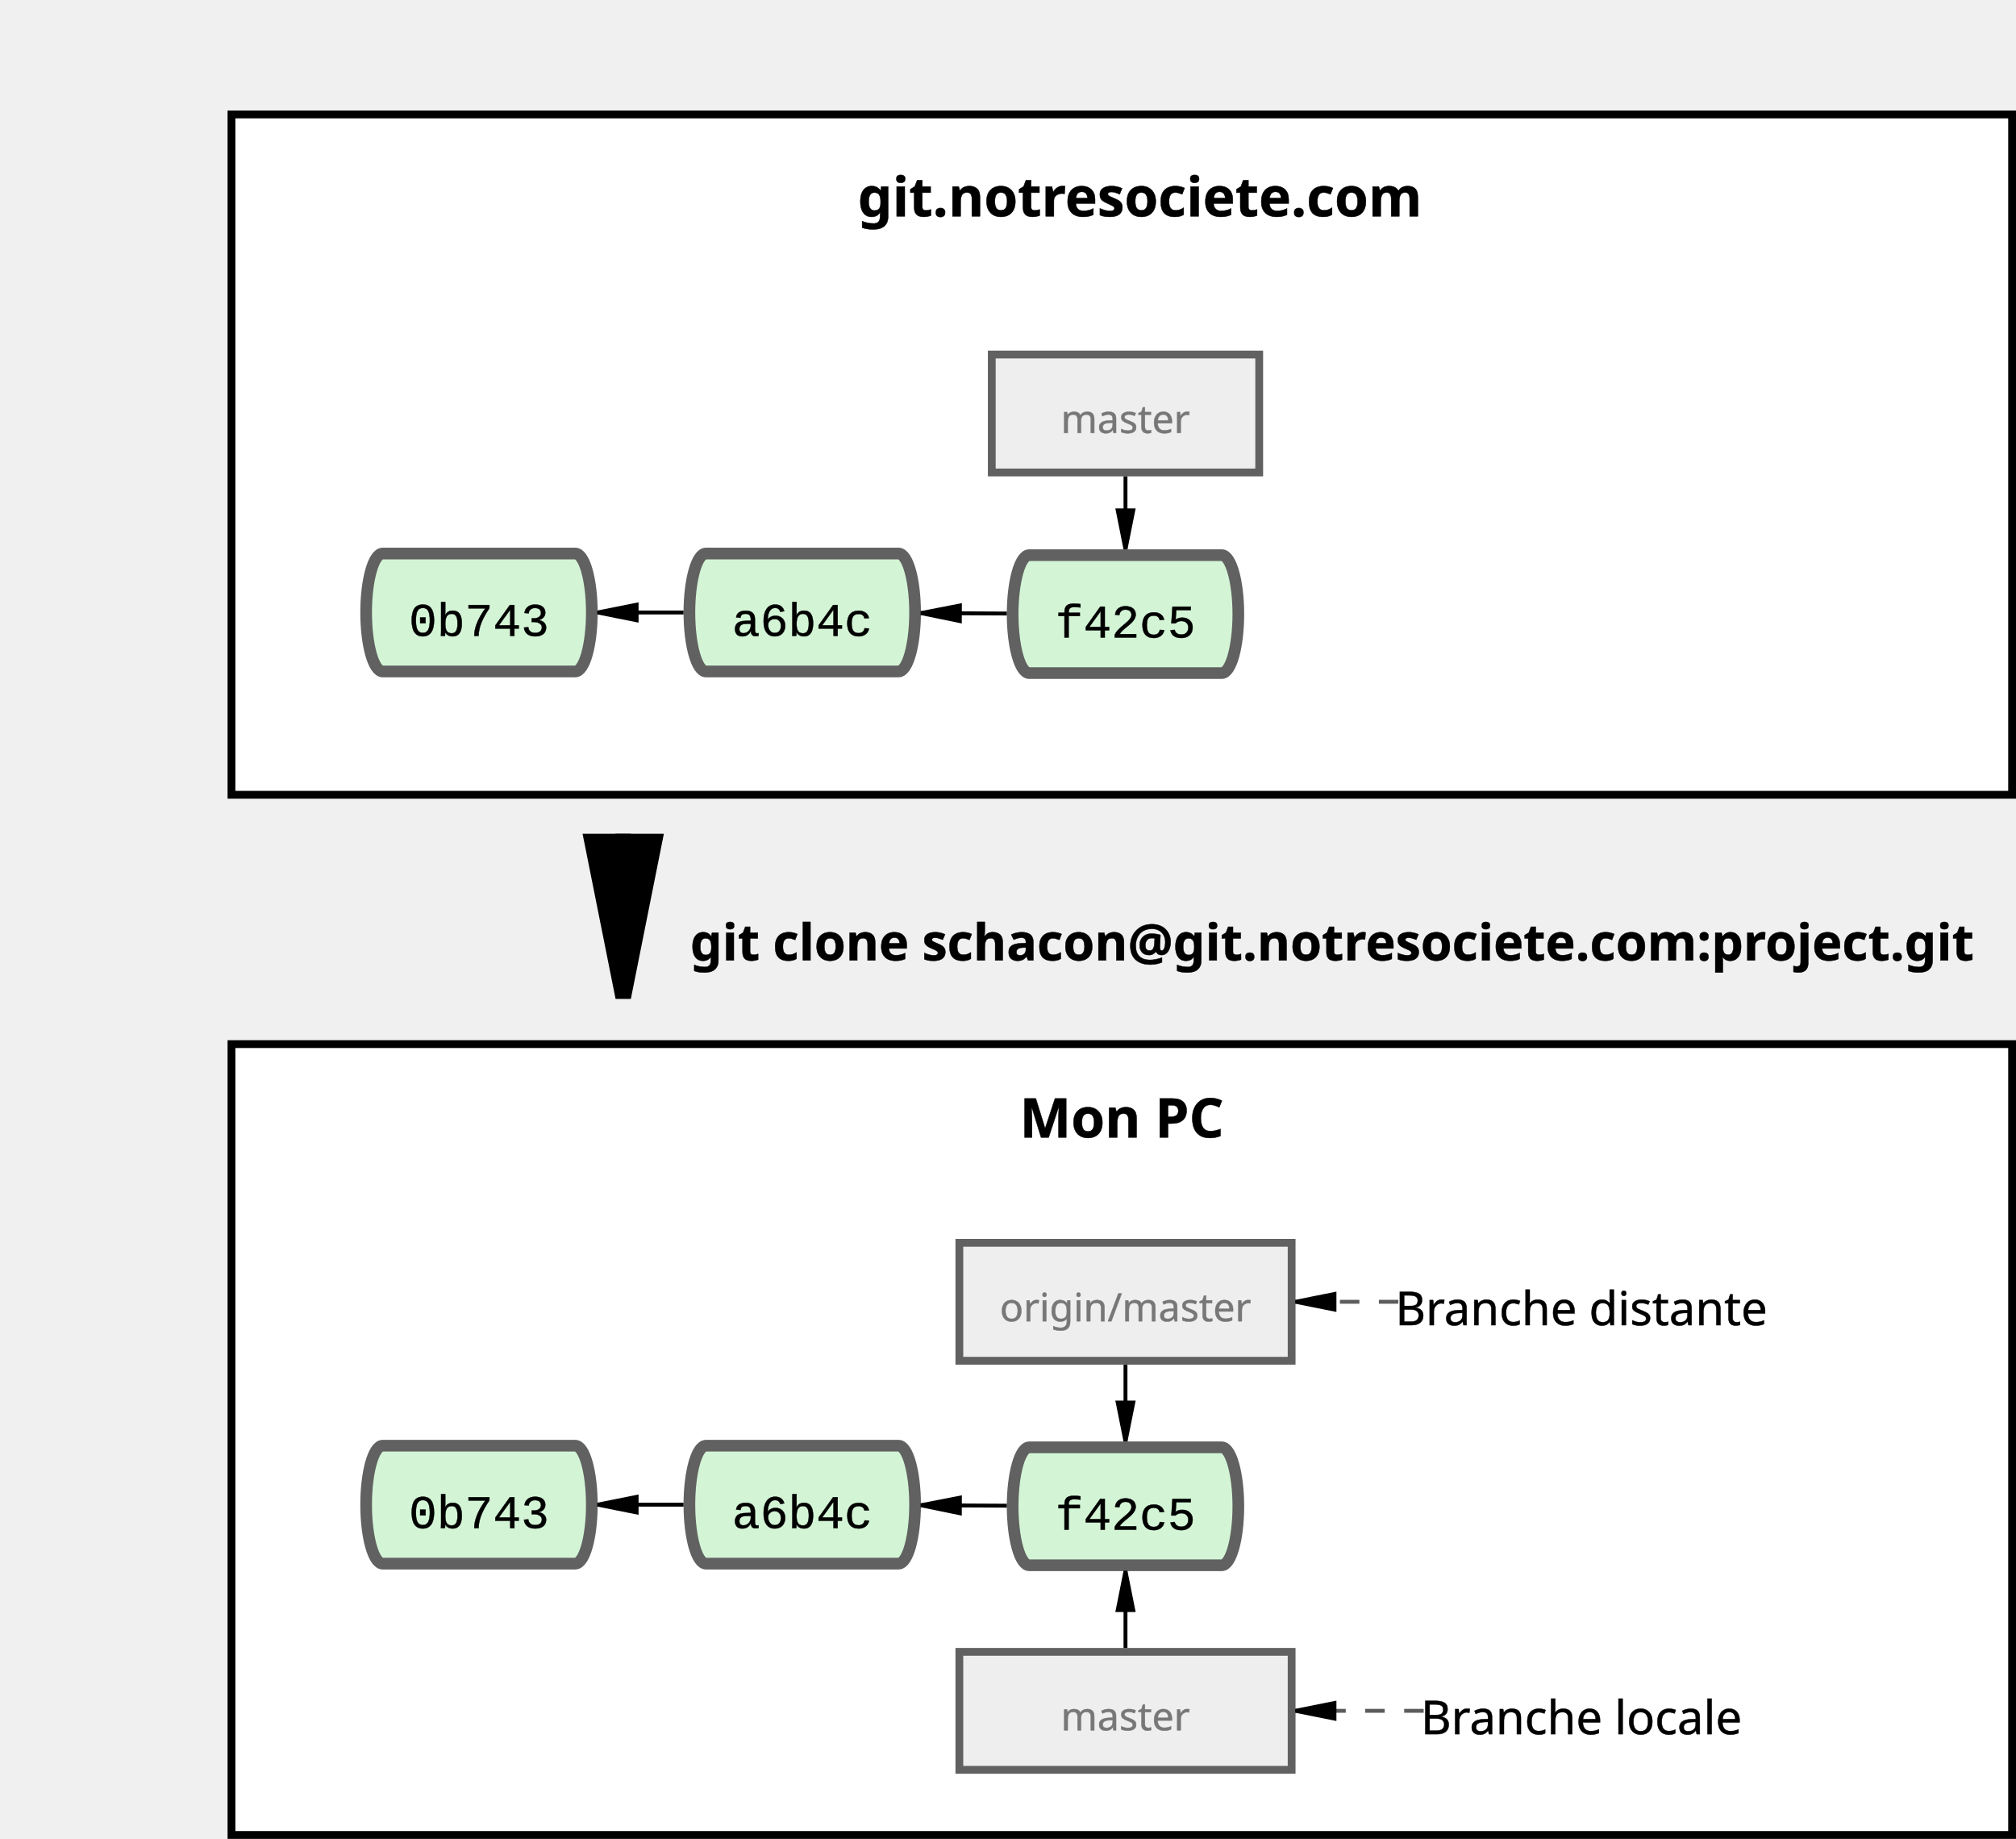
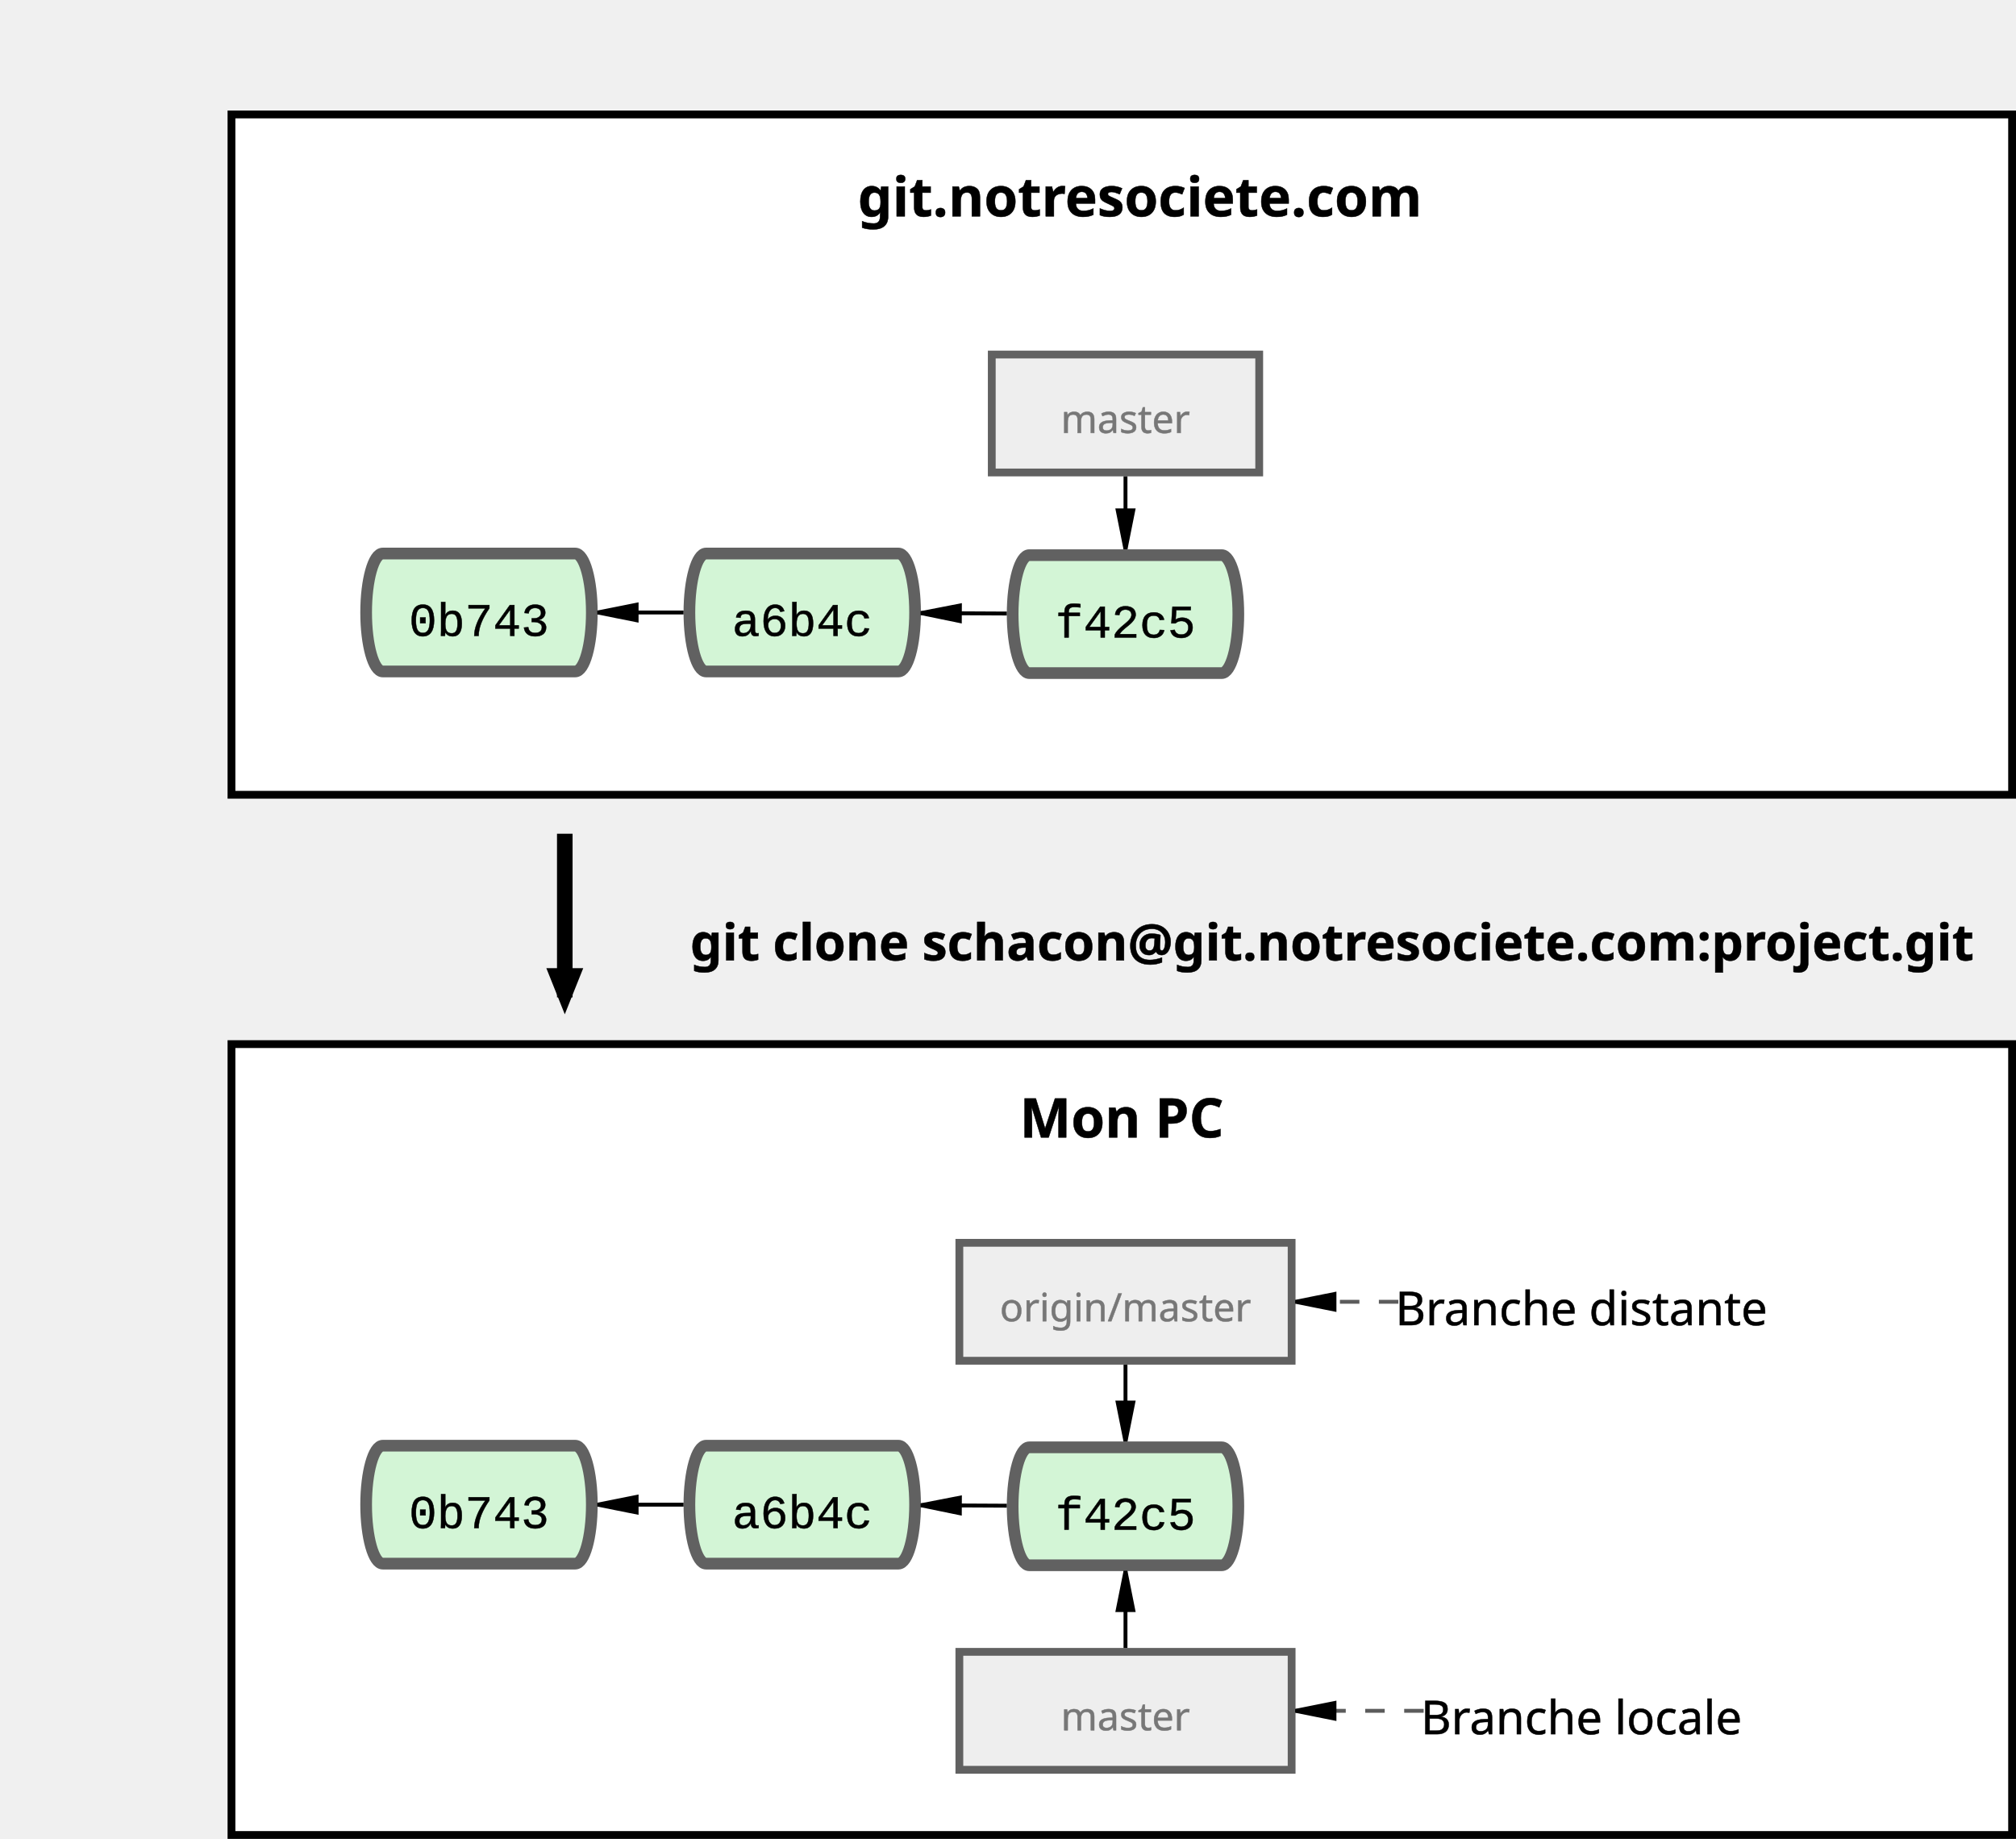
<svg xmlns="http://www.w3.org/2000/svg">
  <defs>
    <marker id="Arrow1Lend" orient="auto" refX="0.0" refY="0.0" style="overflow:visible;">
      <path d="M -10,0.0 L -10.0,-2.0 L 0.0,0.0 L -10.0,2.0 z " id="path3666" style="fill-rule:evenodd;stroke:#000000;stroke-width:1.0px;marker-start:none;" />
+     </marker>
+     <marker id="Arrow1Lenddiv4" orient="auto" refX="0.0" refY="0.0" style="overflow:visible;" markerUnits="userSpaceOnUse">
+       <path d="M -7,0.0 L -7.0,-4.0 L 3.0,0.0 L -7.0,4.0 z " id="path3666" style="fill-rule:evenodd;stroke:#000000;stroke-width:1.0px;marker-start:none;" />
    </marker>
  </defs>
  <g style="stroke:#000000;fill:#fff">
    <rect height="174.622" id="5" style="stroke:#000000;stroke-width:2px" width="457.147" x="59.426" y="29.378" />
    <rect height="13.065" id="6" style="stroke:none;fill:none" width="85.305" x="250.0" y="42.0" />
    <text id="6_text" style="fill:#000000;stroke:#000000;stroke-width:0.1px;font-family: Helvetica-Bold;font-size:12px" x="250.0" y="42.0">
      <tspan fill="#000000" font-family="Helvetica;,Sans-serif" font-size="14.0px" font-weight="bold" id="6_line1" stroke="#000000" text-align="center" text-anchor="middle" x="292.652" y="55.532">git.notresociete.com</tspan>
    </text>
    <rect height="203.0" id="22" style="stroke:#000000;stroke-width:2px" width="457.147" x="59.426" y="268.0" />
    <rect height="13.065" id="23" style="stroke:none;fill:none" width="85.305" x="245.347" y="278.424" />
    <text id="23_text" style="fill:#000000;stroke:#000000;stroke-width:0.1px;font-family: Helvetica-Bold;font-size:12px" x="245.347" y="278.424">
      <tspan fill="#000000" font-family="Helvetica;,Sans-serif" font-size="14.0px" font-weight="bold" id="23_line1" stroke="#000000" text-align="center" text-anchor="middle" x="287.999" y="291.956">Mon PC</tspan>
    </text>
    <rect height="30.272" id="1343" rx="4.268" ry="15.136" style="stroke:#616161;stroke-width:3px;fill:#d3f5d6" width="57.941" x="176.99" y="142.075" />
    <text id="1343_text" style="fill:#000000;stroke:#000000;stroke-width:0.1px;font-family: Courier New;font-size:12px" x="176.99" y="142.075">
      <tspan fill="#000000" font-family="Courier;" font-size="12.0px" id="1343_line1" stroke="#000000" text-align="center" text-anchor="middle" x="205.96" y="163.211">a6b4c</tspan>
    </text>
    <rect height="30.272" id="1344" rx="4.268" ry="15.136" style="stroke:#616161;stroke-width:3px;fill:#d3f5d6" width="57.941" x="94.0" y="142.075" />
    <text id="1344_text" style="fill:#000000;stroke:#000000;stroke-width:0.1px;font-family: Courier New;font-size:12px" x="94.0" y="142.075">
      <tspan fill="#000000" font-family="Courier;" font-size="12.0px" id="1344_line1" stroke="#000000" text-align="center" text-anchor="middle" x="122.97" y="163.211">0b743</tspan>
    </text>
    <path d="M 175.49,157.211 L 153.44,157.211" id="1348" style="marker-start:none;stroke:#000000;marker-end:url(#Arrow1Lend);fill:none" />
    <rect height="30.272" id="1352" style="stroke:#616161;stroke-width:2px;fill:#eeeeee" width="68.66" x="254.621" y="91.0" />
    <text id="1352_text" style="fill:#cccccc;stroke:#cccccc;stroke-width:0.1px;font-family: Luxi Sans;font-size:10px" x="254.621" y="91.0">
      <tspan fill="#777777" font-family="LucidaGrande;" font-size="10.0px" id="1352_line1" stroke="#777777" text-align="center" text-anchor="middle" x="288.951" y="111.136">master</tspan>
    </text>
    <path d="M 288.951,122.272 L 288.95,140.995" id="1353" style="marker-start:none;stroke:#000000;marker-end:url(#Arrow1Lend);fill:none" />
    <rect height="30.272" id="1354" rx="4.268" ry="15.136" style="stroke:#616161;stroke-width:3px;fill:#d3f5d6" width="57.941" x="259.98" y="142.495" />
    <text id="1354_text" style="fill:#000000;stroke:#000000;stroke-width:0.1px;font-family: Courier New;font-size:12px" x="259.98" y="142.495">
      <tspan fill="#000000" font-family="Courier;" font-size="12.0px" id="1354_line1" stroke="#000000" text-align="center" text-anchor="middle" x="288.95" y="163.631">f42c5</tspan>
    </text>
    <path d="M 258.48,157.477 L 236.43,157.365" id="1355" style="marker-start:none;stroke:#000000;marker-end:url(#Arrow1Lend);fill:none" />
    <rect height="30.272" id="1360" rx="4.268" ry="15.136" style="stroke:#616161;stroke-width:3px;fill:#d3f5d6" width="57.941" x="176.99" y="371.075" />
    <text id="1360_text" style="fill:#000000;stroke:#000000;stroke-width:0.1px;font-family: Courier New;font-size:12px" x="176.99" y="371.075">
      <tspan fill="#000000" font-family="Courier;" font-size="12.0px" id="1360_line1" stroke="#000000" text-align="center" text-anchor="middle" x="205.96" y="392.211">a6b4c</tspan>
    </text>
    <rect height="30.272" id="1361" rx="4.268" ry="15.136" style="stroke:#616161;stroke-width:3px;fill:#d3f5d6" width="57.941" x="94.0" y="371.075" />
    <text id="1361_text" style="fill:#000000;stroke:#000000;stroke-width:0.1px;font-family: Courier New;font-size:12px" x="94.0" y="371.075">
      <tspan fill="#000000" font-family="Courier;" font-size="12.0px" id="1361_line1" stroke="#000000" text-align="center" text-anchor="middle" x="122.97" y="392.211">0b743</tspan>
    </text>
    <path d="M 175.49,386.211 L 153.44,386.211" id="1362" style="marker-start:none;stroke:#000000;marker-end:url(#Arrow1Lend);fill:none" />
    <rect height="30.272" id="1363" style="stroke:#616161;stroke-width:2px;fill:#eeeeee" width="85.305" x="246.299" y="319.0" />
    <text id="1363_text" style="fill:#cccccc;stroke:#cccccc;stroke-width:0.1px;font-family: Luxi Sans;font-size:10px" x="246.299" y="319.0">
      <tspan fill="#777777" font-family="LucidaGrande;" font-size="10.0px" id="1363_line1" stroke="#777777" text-align="center" text-anchor="middle" x="288.951" y="339.136">origin/master</tspan>
    </text>
    <path d="M 288.951,350.272 L 288.951,369.995" id="1364" style="marker-start:none;stroke:#000000;marker-end:url(#Arrow1Lend);fill:none" />
    <rect height="30.272" id="1365" rx="4.268" ry="15.136" style="stroke:#616161;stroke-width:3px;fill:#d3f5d6" width="57.941" x="259.98" y="371.495" />
    <text id="1365_text" style="fill:#000000;stroke:#000000;stroke-width:0.1px;font-family: Courier New;font-size:12px" x="259.98" y="371.495">
      <tspan fill="#000000" font-family="Courier;" font-size="12.0px" id="1365_line1" stroke="#000000" text-align="center" text-anchor="middle" x="288.95" y="392.631">f42c5</tspan>
    </text>
    <path d="M 258.48,386.477 L 236.43,386.365" id="1366" style="marker-start:none;stroke:#000000;marker-end:url(#Arrow1Lend);fill:none" />
-     <path d="M 160.0,214.0 L 160.0,256.0" id="1367" style="marker-start:none;stroke:#000000;stroke-width:4px;marker-end:url(#Arrow1Lend);fill:none" />
+     <path d="M 145.0,214.0 L 145.0,256.0" id="1367" style="marker-start:none;stroke:#000000;stroke-width:4px;marker-end:url(#Arrow1Lenddiv4);fill:none" />
    <rect height="26.0" id="1368" style="stroke:none;fill:none" width="312.0" x="186.0" y="227.0" />
    <text id="1368_text" style="fill:#000000;stroke:#000000;stroke-width:0.1px;font-family: TheSansMonoCondensed-SemiBold;font-size:13px" x="186.0" y="227.0">
      <tspan fill="#000000" font-family="TheSansMonoCondensed-SemiBold;" font-size="13.0px" font-weight="bold" id="1368_line1" stroke="#000000" text-align="center" text-anchor="middle" x="342.0" y="246.5">git clone schacon@git.notresociete.com:project.git</tspan>
    </text>
    <rect height="30.272" id="1369" style="stroke:#616161;stroke-width:2px;fill:#eeeeee" width="85.305" x="246.299" y="423.99" />
    <text id="1369_text" style="fill:#cccccc;stroke:#cccccc;stroke-width:0.1px;font-family: Luxi Sans;font-size:10px" x="246.299" y="423.99">
      <tspan fill="#777777" font-family="LucidaGrande;" font-size="10.0px" id="1369_line1" stroke="#777777" text-align="center" text-anchor="middle" x="288.951" y="444.126">master</tspan>
    </text>
    <path d="M 288.951,422.99 L 288.951,403.267" id="1370" style="marker-start:none;stroke:#000000;marker-end:url(#Arrow1Lend);fill:none" />
    <rect height="14.0" id="1371" style="stroke:none;fill:none" width="94.0" x="359.0" y="327.136" />
    <text id="1371_text" style="fill:#cccccc;stroke:#cccccc;stroke-width:0.1px;font-family: Luxi Sans;font-size:10px" x="359.0" y="327.136">
      <tspan fill="#000000" font-family="Helvetica;,Sans-serif" font-size="12.0px" id="1371_line1" stroke="#000000" text-align="center" text-anchor="middle" x="406.0" y="340.136">Branche distante</tspan>
    </text>
    <rect height="14.0" id="1372" style="stroke:none;fill:none" width="81.0" x="365.5" y="432.126" />
    <text id="1372_text" style="fill:#cccccc;stroke:#cccccc;stroke-width:0.1px;font-family: Luxi Sans;font-size:10px" x="365.5" y="432.126">
      <tspan fill="#000000" font-family="Helvetica;,Sans-serif" font-size="12.0px" id="1372_line1" stroke="#000000" text-align="center" text-anchor="middle" x="406.0" y="445.126">Branche locale</tspan>
    </text>
    <path d="M 359.0,334.136 L 332.604,334.136" id="1373" style="marker-start:none;stroke:#5c5c5c;marker-end:url(#Arrow1Lend);stroke-dasharray:5 5;fill:none" />
    <path d="M 365.5,439.126 L 332.604,439.126" id="1374" style="marker-start:none;stroke:#5c5c5c;marker-end:url(#Arrow1Lend);stroke-dasharray:5 5;fill:none" />
  </g>
</svg>
